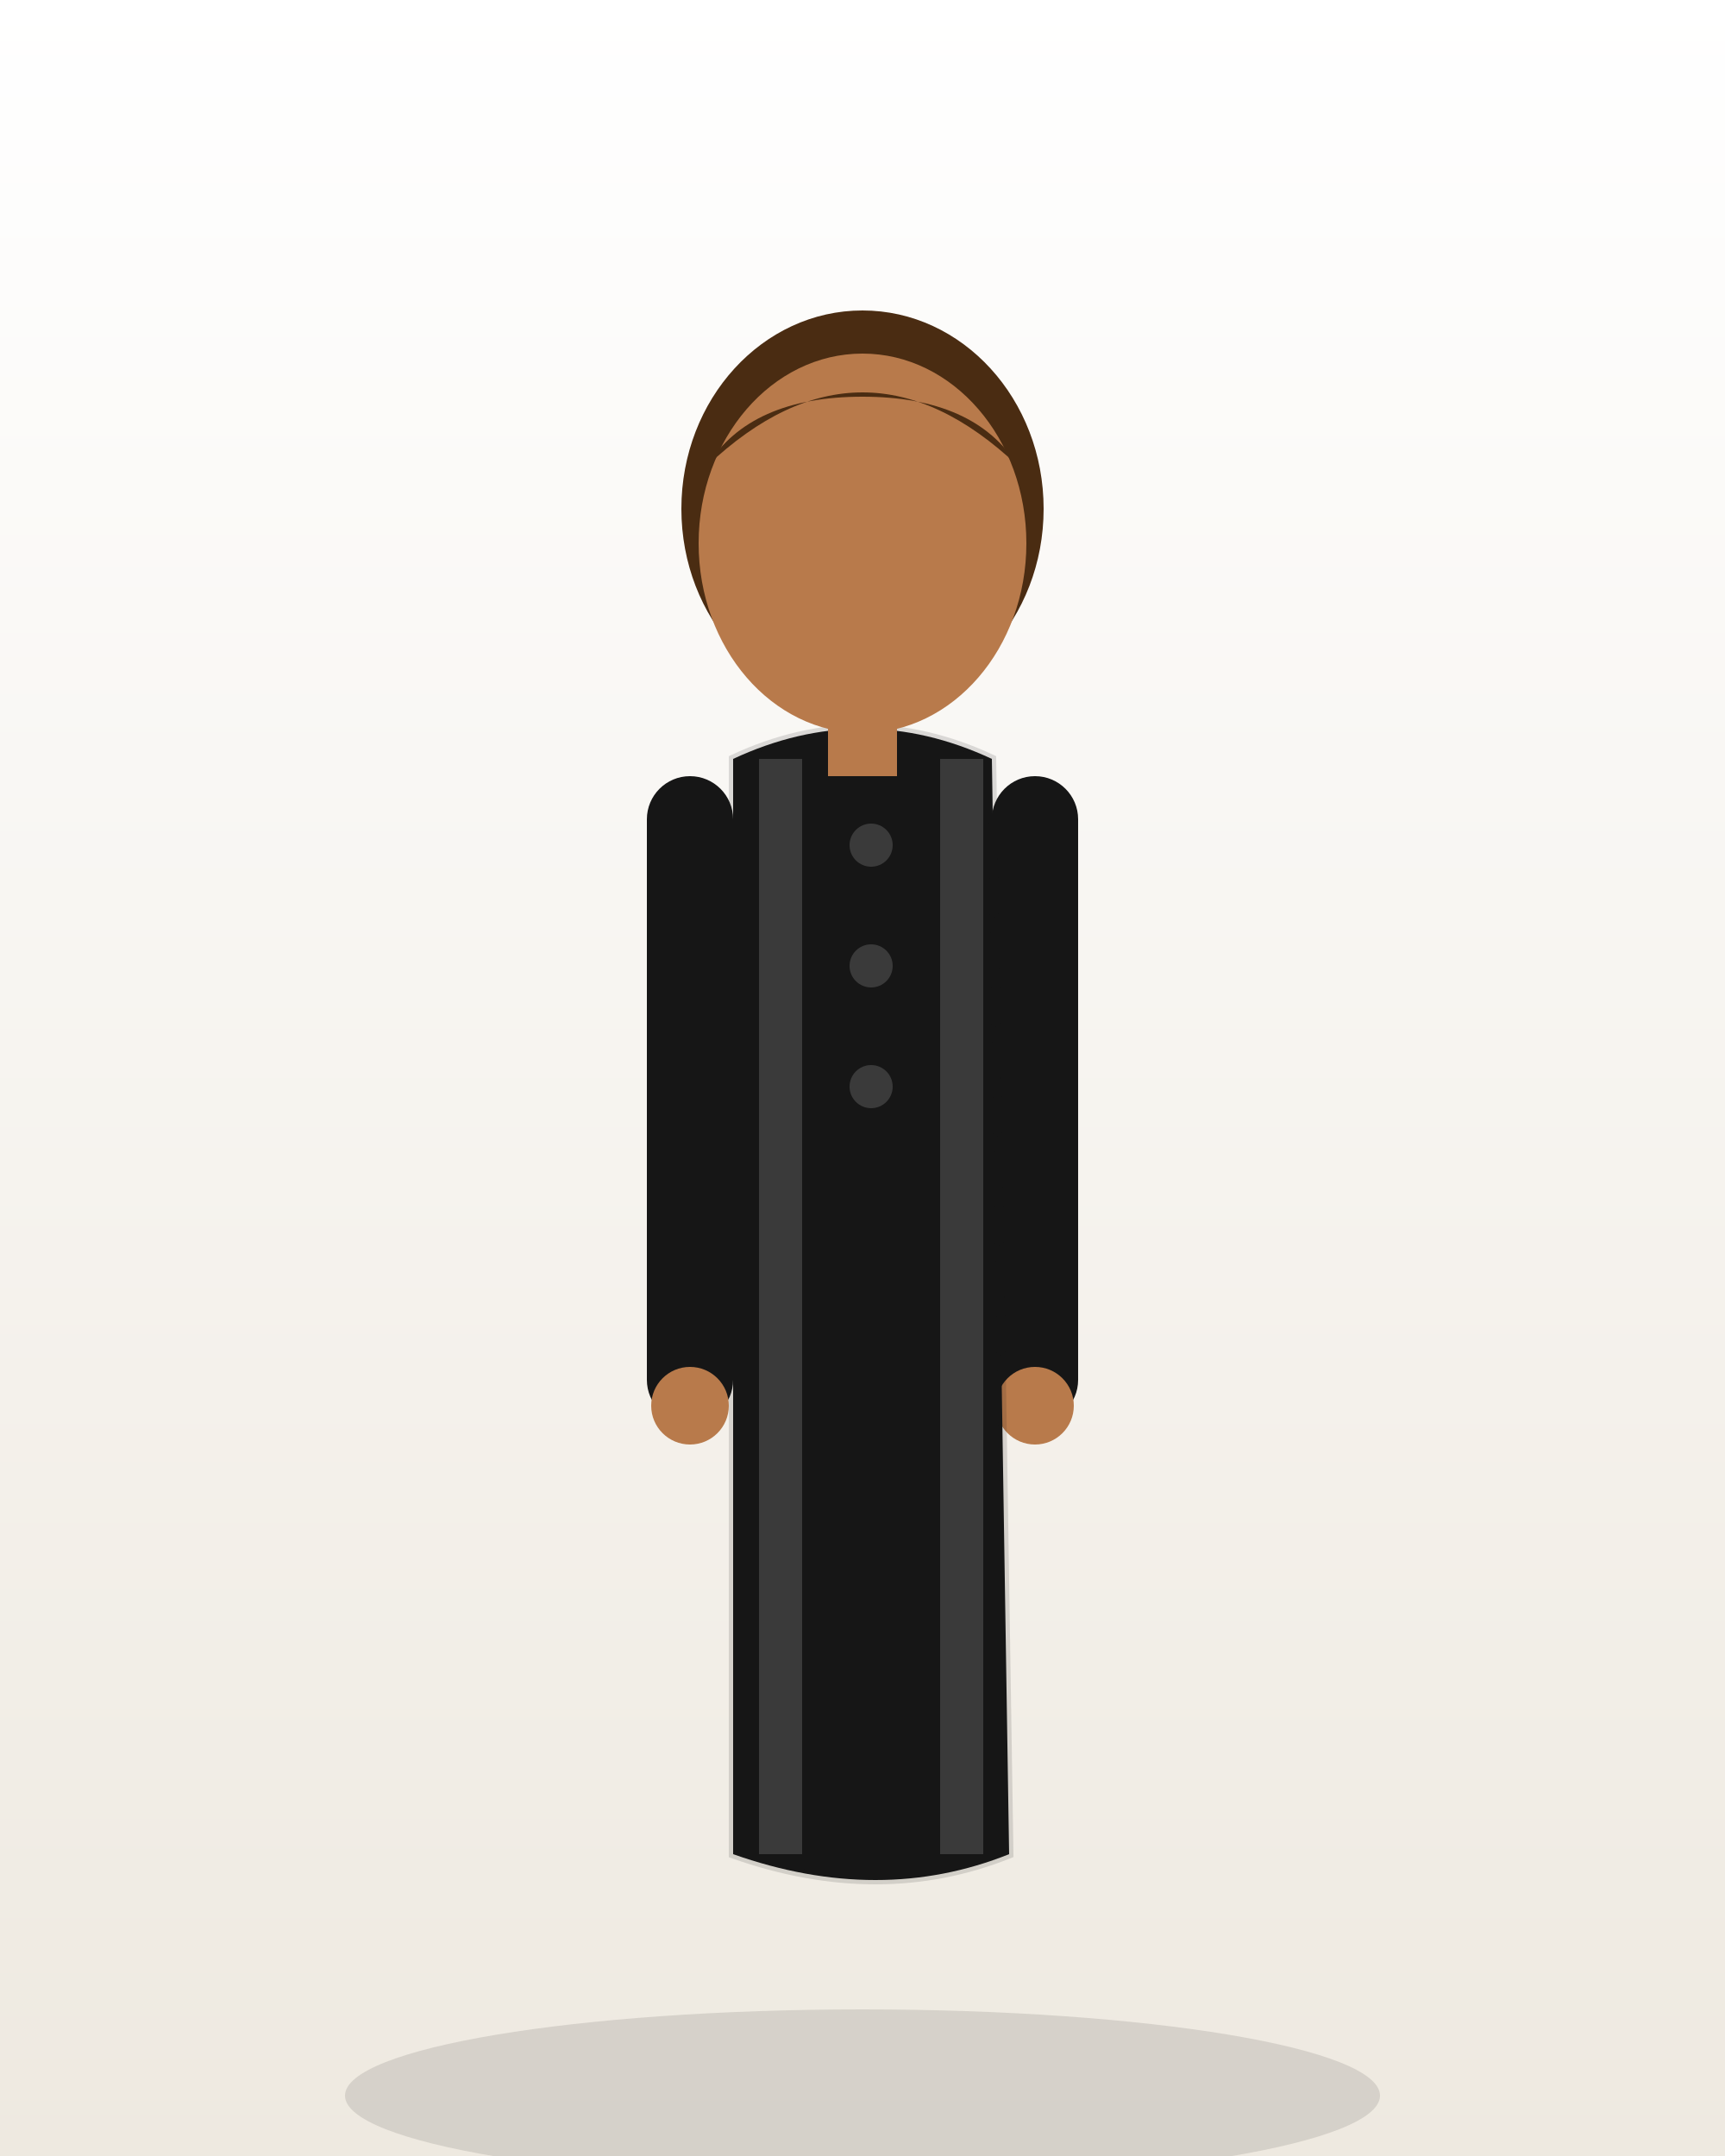
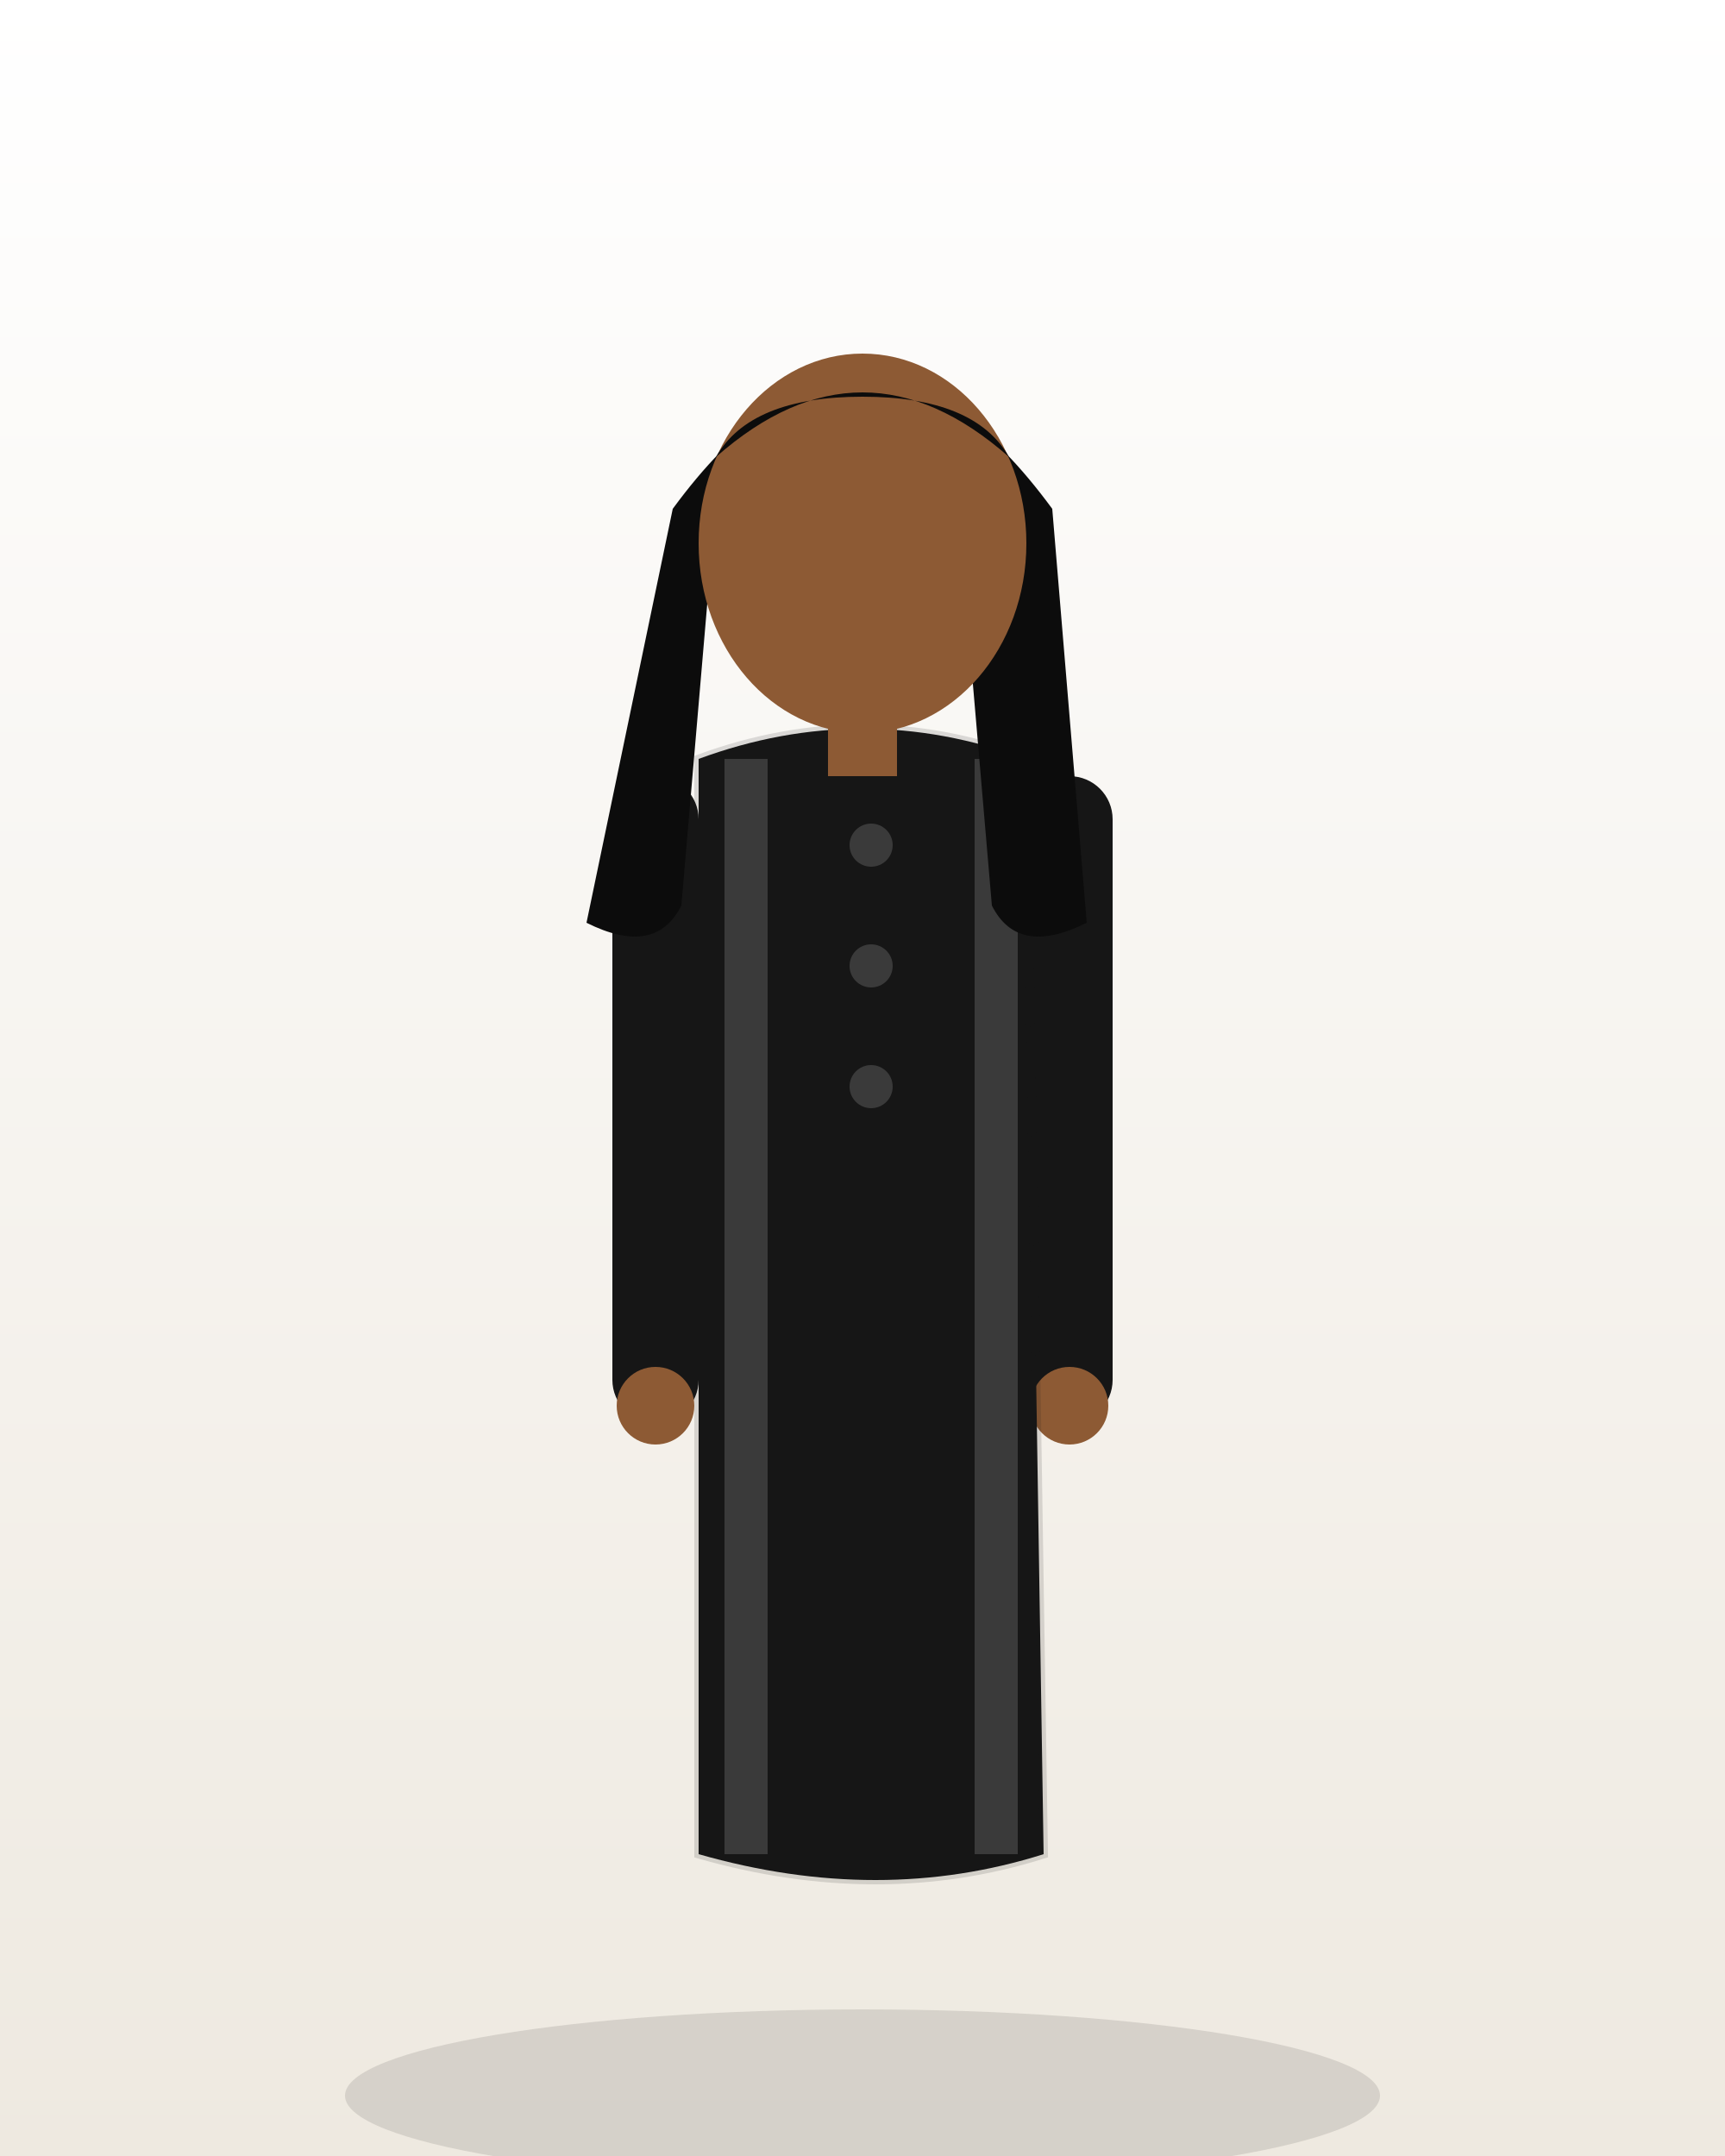
<svg xmlns="http://www.w3.org/2000/svg" width="400" height="500" viewBox="0 0 400 500" role="img" aria-label="Black Wool Overcoat illustration">
  <defs>
    <linearGradient id="g-black-wool-overcoat" x1="0" y1="0" x2="0" y2="1">
      <stop offset="0" stop-color="#ffffff" />
      <stop offset="1" stop-color="#eee9e0" />
    </linearGradient>
  </defs>
  <rect width="400" height="500" fill="url(#g-black-wool-overcoat)" />
  <ellipse cx="200" cy="486" rx="120" ry="20" fill="#1c1a17" opacity="0.12" />
  <clipPath id="t-black-wool-overcoat">
-     <path d="M170 176     q30 -14 60 0     l4 254     q-30 12 -64 0 Z" />
+     <path d="M162 176     q38 -14 76 0     l4 254     q-38 12 -80 0 Z" />
  </clipPath>
-   <rect x="150" y="180" width="20" height="150" rx="10" fill="#161616" />
-   <rect x="230" y="180" width="20" height="150" rx="10" fill="#161616" />
-   <circle cx="160" cy="326" r="9" fill="#B87A4B" />
-   <circle cx="240" cy="326" r="9" fill="#B87A4B" />
-   <path d="M170 176     q30 -14 60 0     l4 254     q-30 12 -64 0 Z" fill="#161616" stroke="#1c1a17" stroke-opacity="0.14" stroke-width="2" />
+   <rect x="142" y="180" width="20" height="150" rx="10" fill="#161616" />
+   <rect x="238" y="180" width="20" height="150" rx="10" fill="#161616" />
+   <circle cx="152" cy="326" r="9" fill="#8D5A34" />
+   <circle cx="248" cy="326" r="9" fill="#8D5A34" />
+   <path d="M162 176     q38 -14 76 0     l4 254     q-38 12 -80 0 Z" fill="#161616" stroke="#1c1a17" stroke-opacity="0.14" stroke-width="2" />
  <g clip-path="url(#t-black-wool-overcoat)">
    <g fill="#3A3A3A">
      <circle cx="202" cy="196" r="5" />
      <circle cx="202" cy="224" r="5" />
      <circle cx="202" cy="252" r="5" />
    </g>
-     <rect x="176" y="176" width="10" height="254" fill="#3A3A3A" />
-     <rect x="218" y="176" width="10" height="254" fill="#3A3A3A" />
+     <rect x="168" y="176" width="10" height="254" fill="#3A3A3A" />
+     <rect x="226" y="176" width="10" height="254" fill="#3A3A3A" />
  </g>
-   <rect x="192" y="150" width="16" height="30" fill="#B87A4B" />
-   <ellipse cx="200" cy="118" rx="42" ry="46" fill="#4A2C12" />
-   <ellipse cx="200" cy="126" rx="38" ry="44" fill="#B87A4B" />
-   <path d="M164 108 q36 -34 72 0 q-10 -16 -36 -16 q-26 0 -36 16 Z" fill="#4A2C12" />
+   <rect x="192" y="150" width="16" height="30" fill="#8D5A34" />
+   <path d="M156 118 q44 -60 88 0 l8 96 q-16 8 -22 -4 l-6 -70 q-28 14 -60 0 l-6 70 q-6 12 -22 4 Z" fill="#0C0C0C" />
+   <ellipse cx="200" cy="126" rx="38" ry="44" fill="#8D5A34" />
+   <path d="M166 106 q34 -30 68 0 q-8 -14 -34 -14 q-26 0 -34 14 Z" fill="#0C0C0C" />
</svg>
